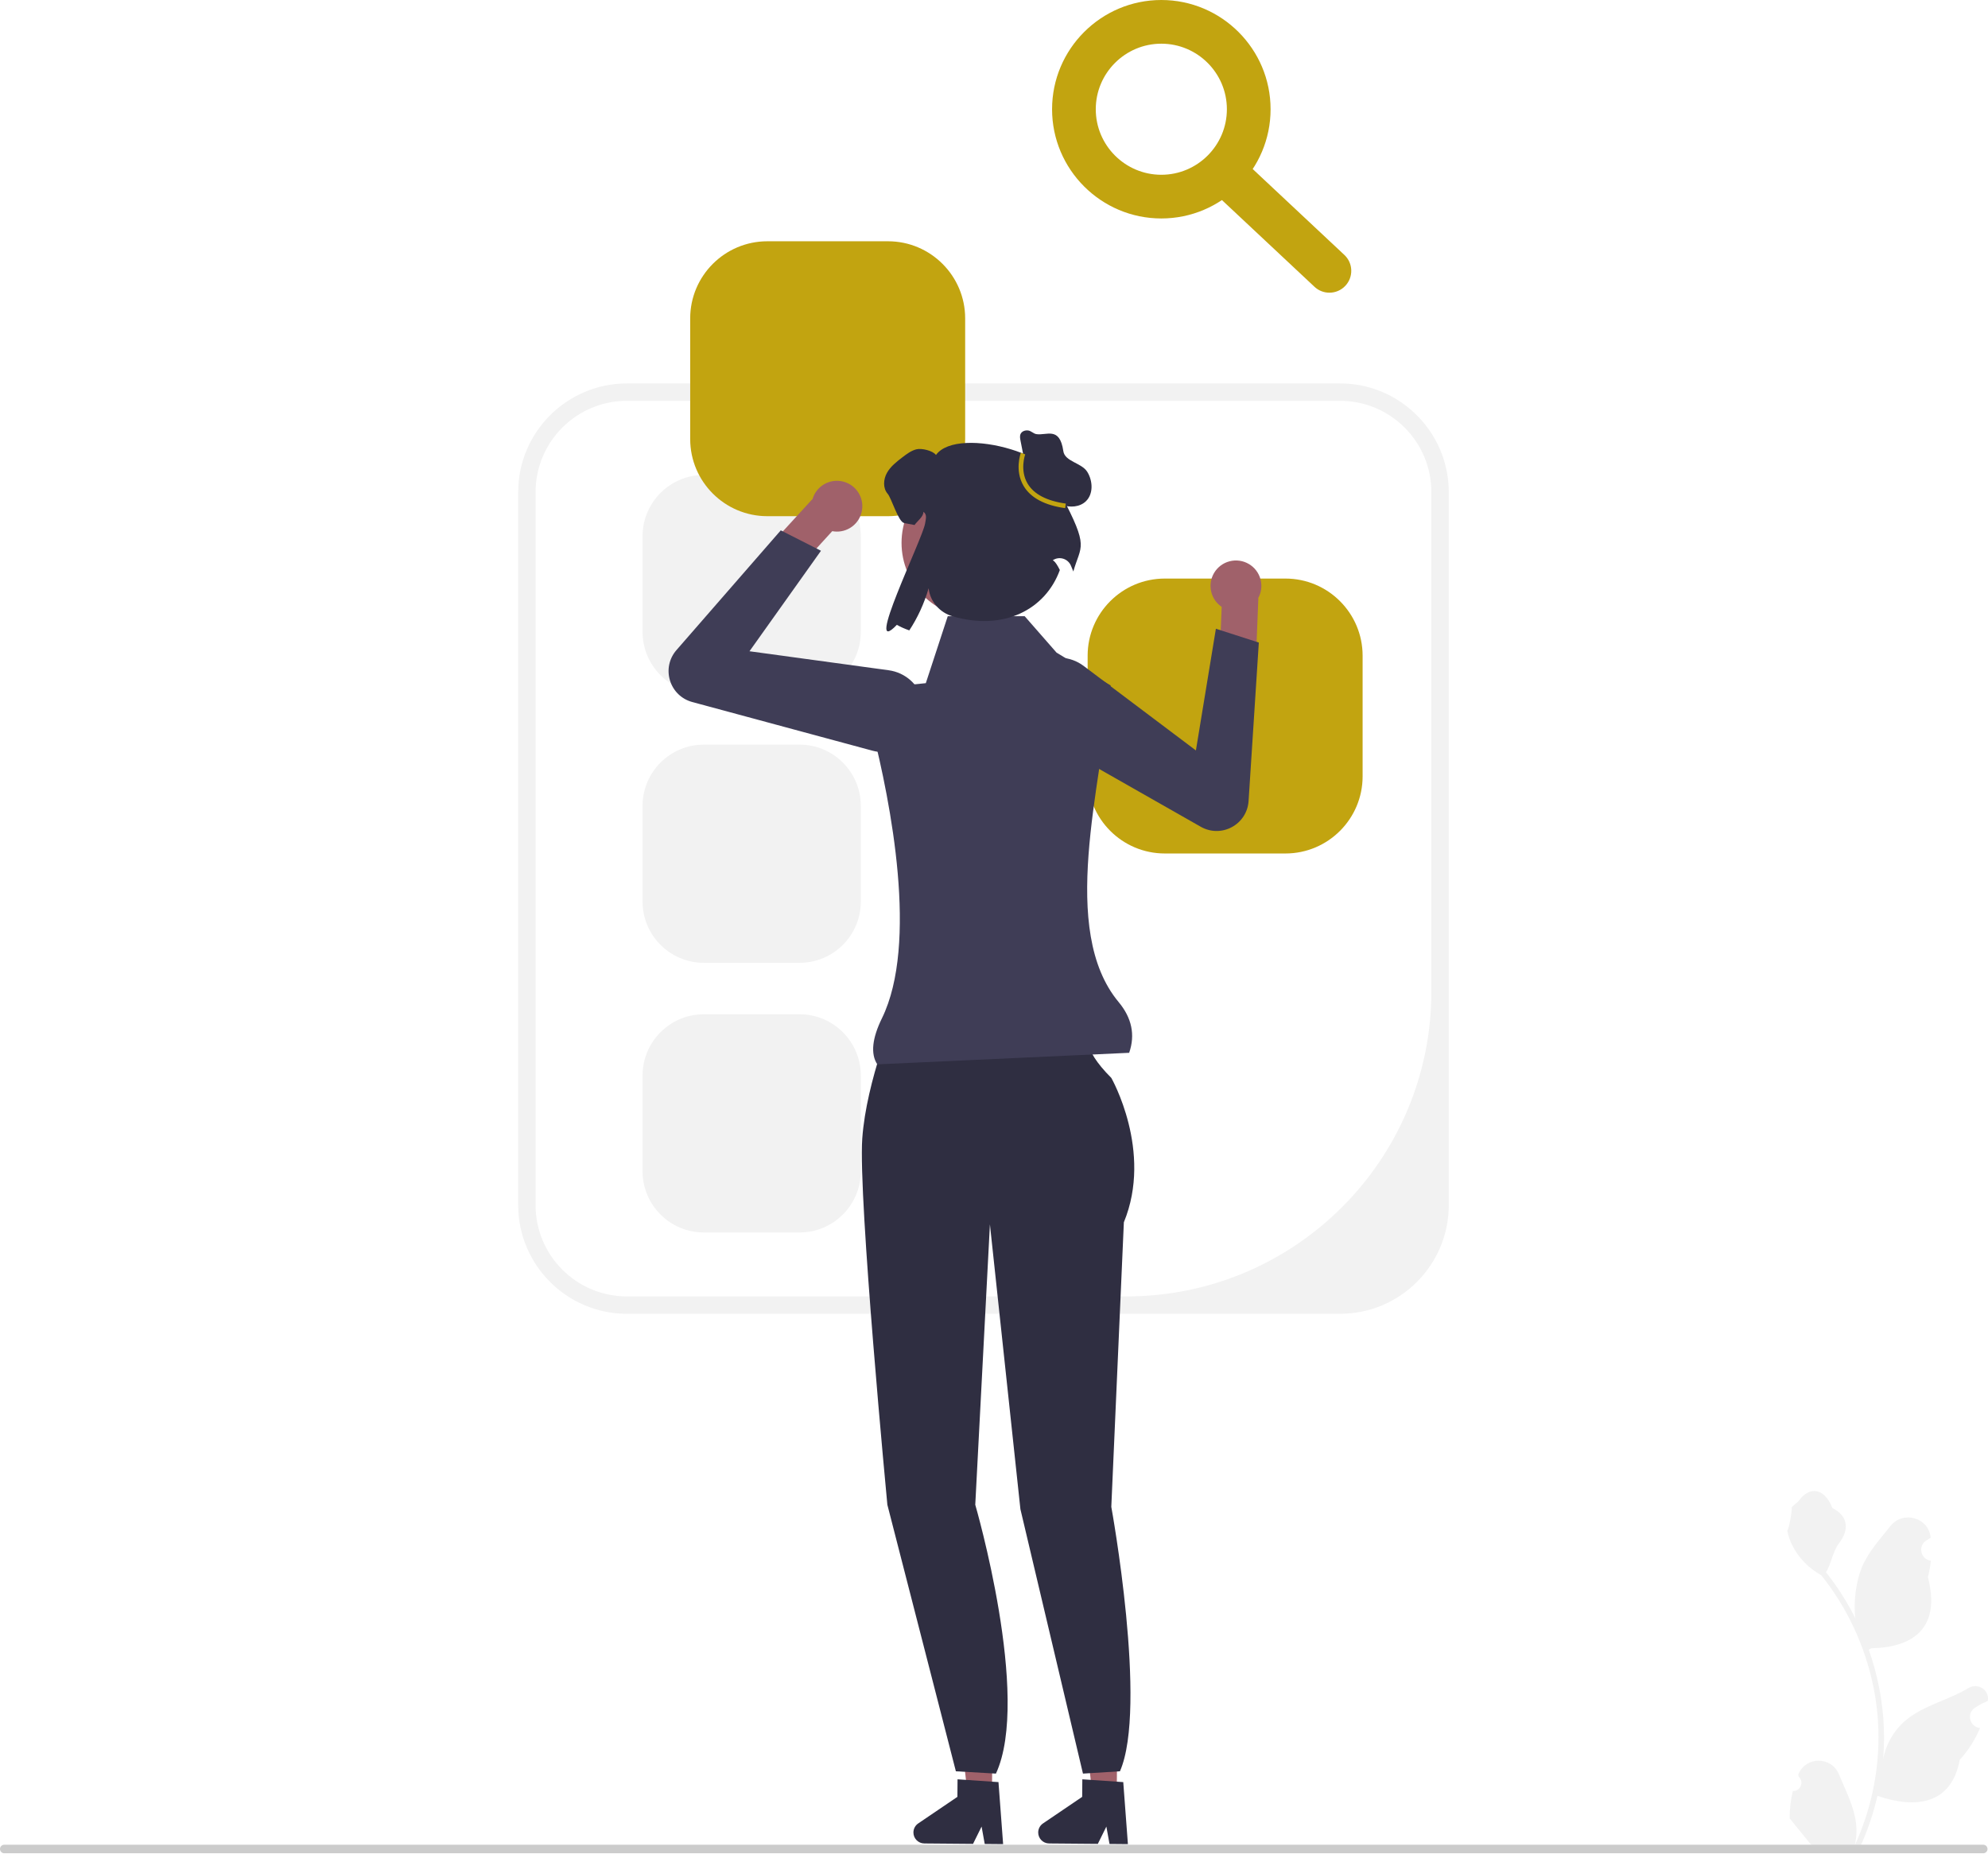
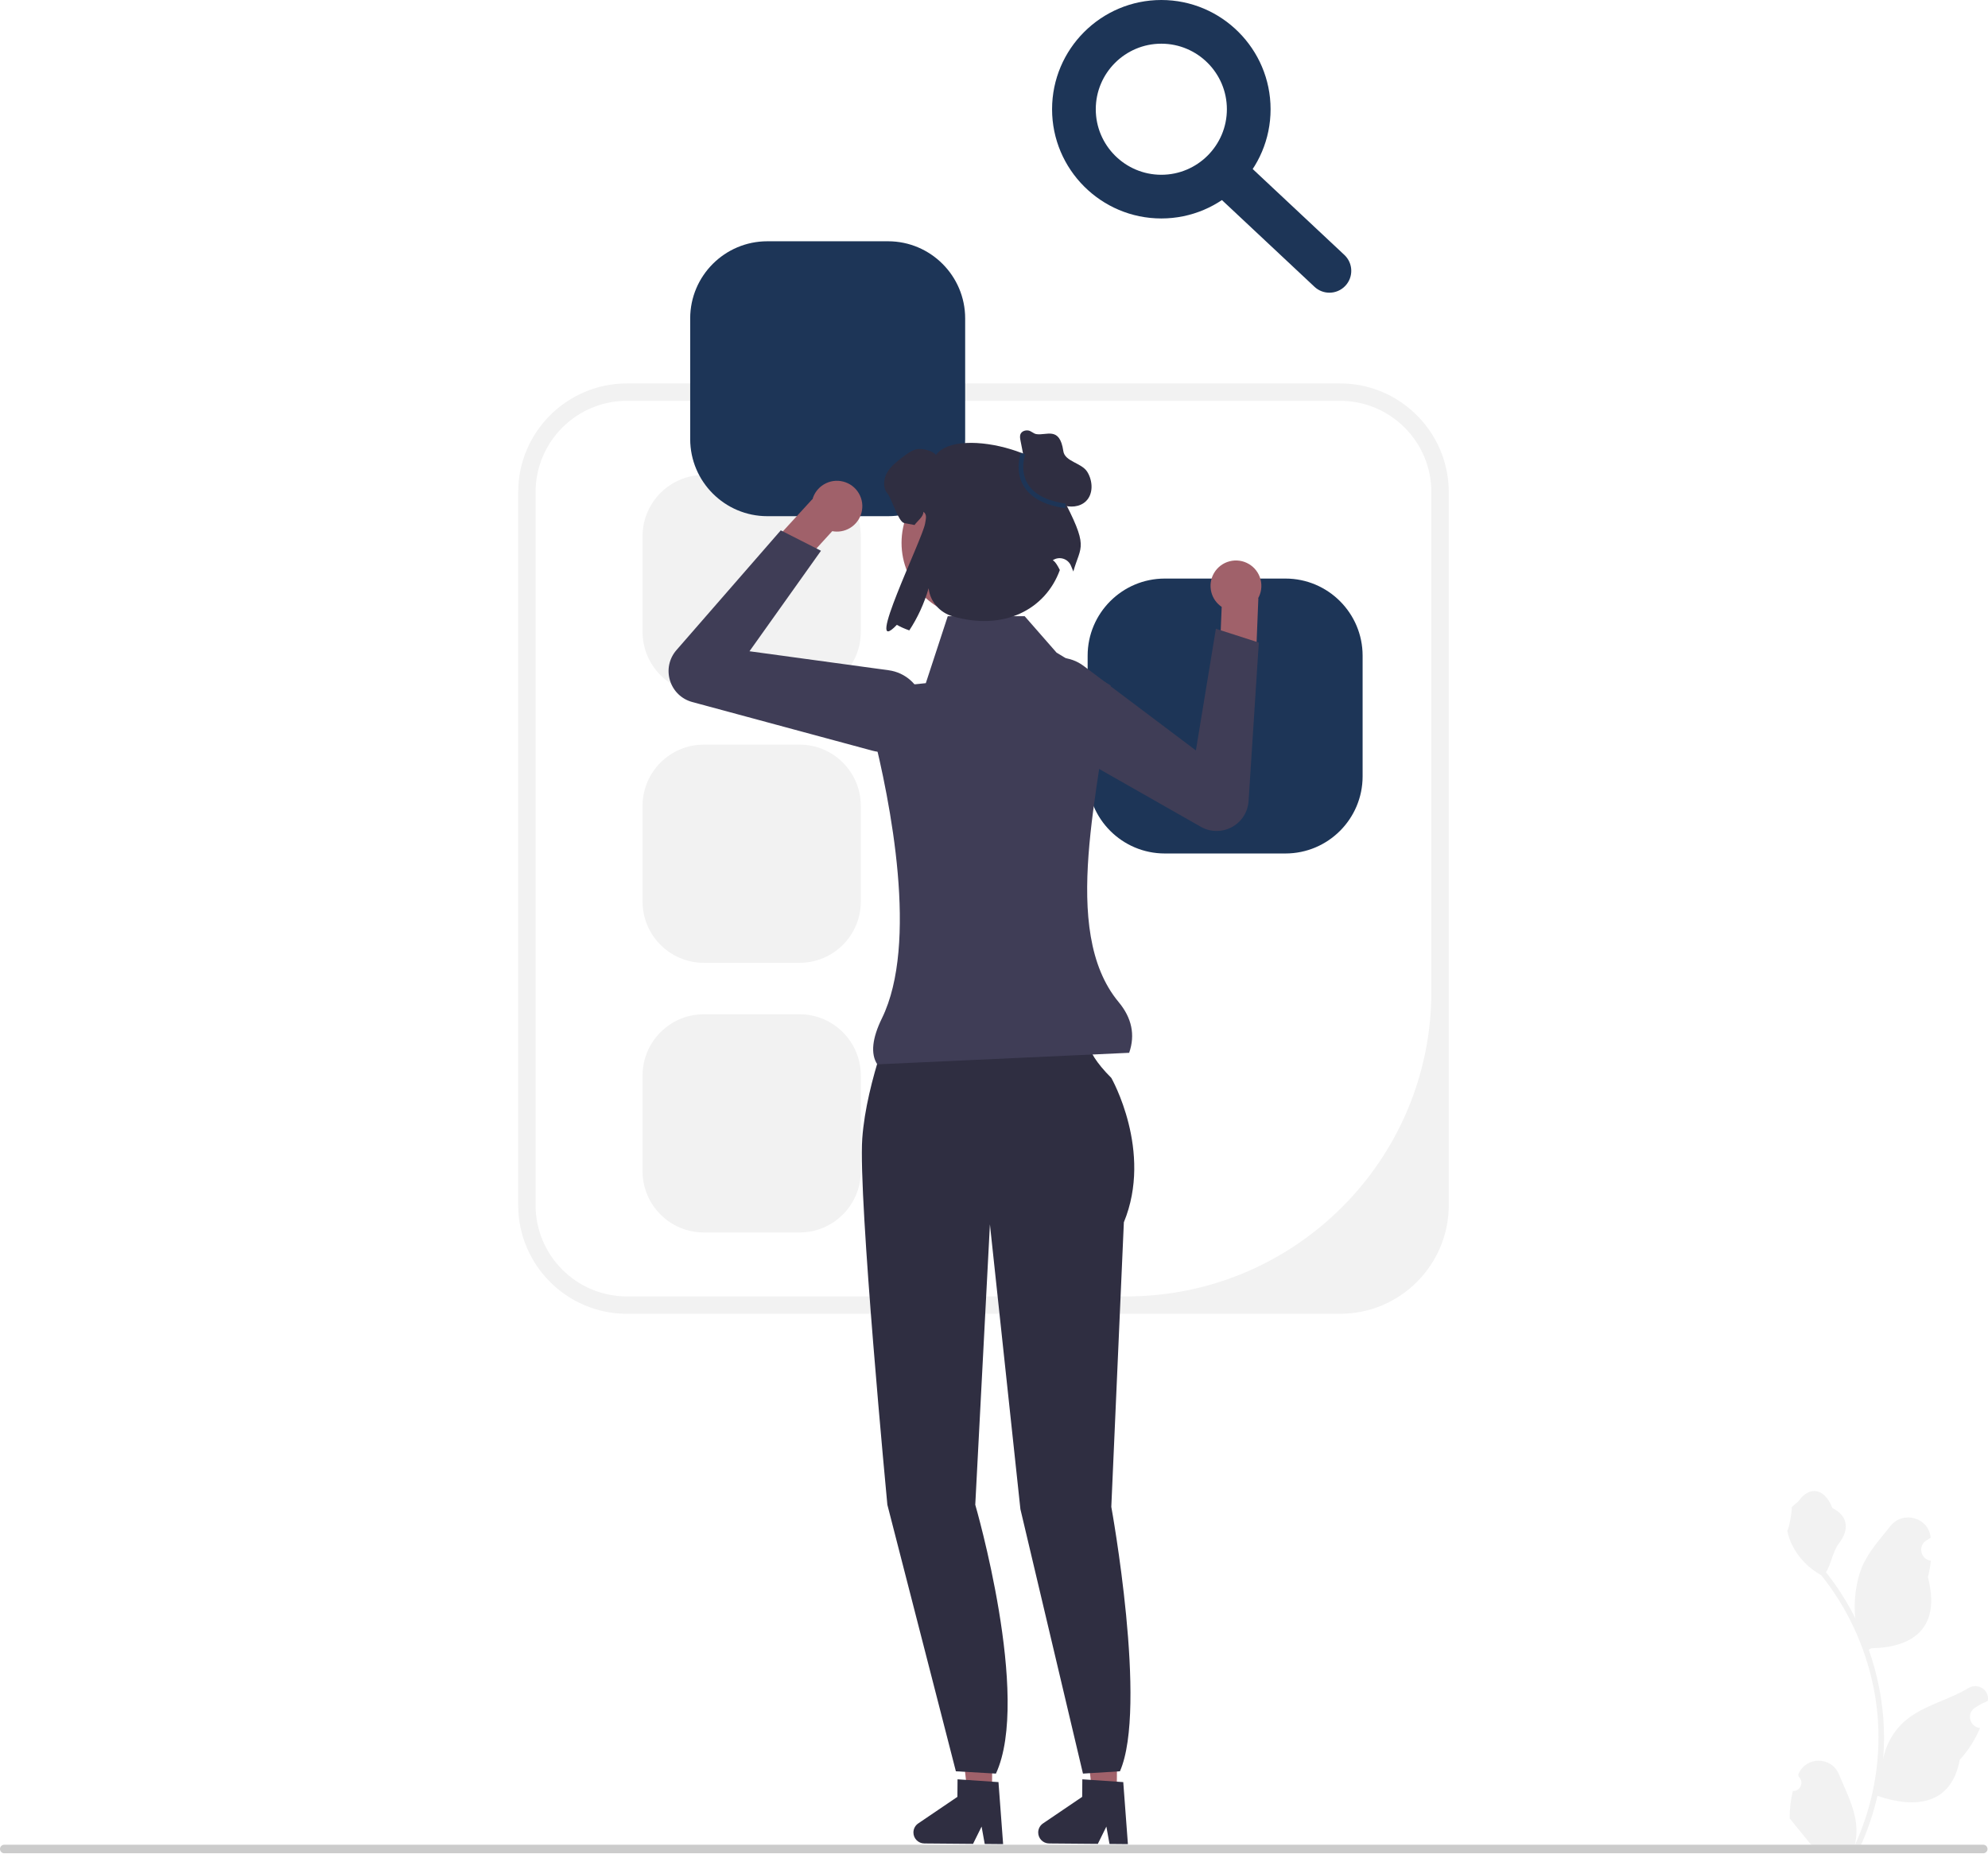
<svg xmlns="http://www.w3.org/2000/svg" width="552.81" height="515.459" viewBox="0 0 552.81 515.459">
  <path d="M372.633,365.415H174.325c-16.669,0-30.23-13.561-30.23-30.23V136.877c0-16.669,13.561-30.23,30.23-30.23h198.308c16.669,0,30.23,13.561,30.23,30.23v198.308c0,16.669-13.561,30.23-30.23,30.23ZM174.325,111.484c-14.024,0-25.393,11.369-25.393,25.393v198.308c0,14.024,11.369,25.393,25.393,25.393h138.91c46.829,0,84.791-37.962,84.791-84.791V136.877c0-14.024-11.369-25.393-25.393-25.393H174.325Z" fill="#f2f2f2" />
  <path d="M195.704,132.106c-9.386,0-17.021,7.635-17.021,17.021v26.642c0,9.386,7.635,17.021,17.021,17.021h26.642c9.386,0,17.021-7.635,17.021-17.021v-26.642c0-9.386-7.635-17.021-17.021-17.021h-26.642Z" fill="#f2f2f2" />
  <path d="M195.704,207.106c-9.386,0-17.021,7.635-17.021,17.021v26.642c0,9.386,7.635,17.021,17.021,17.021h26.642c9.386,0,17.021-7.635,17.021-17.021v-26.642c0-9.386-7.635-17.021-17.021-17.021h-26.642Z" fill="#f2f2f2" />
  <path d="M195.704,282.106c-9.386,0-17.021,7.635-17.021,17.021v26.642c0,9.386,7.635,17.021,17.021,17.021h26.642c9.386,0,17.021-7.635,17.021-17.021v-26.642c0-9.386-7.635-17.021-17.021-17.021h-26.642Z" fill="#f2f2f2" />
  <g>
-     <path d="M213.371,67.106c-11.826,0-21.447,9.621-21.447,21.447v33.569c0,11.826,9.621,21.447,21.447,21.447h33.569c11.826,0,21.447-9.621,21.447-21.447v-33.569c0-11.826-9.621-21.447-21.447-21.447h-33.569Z" fill="#c2a410" />
-     <path d="M323.89,160.919c-11.826,0-21.447,9.621-21.447,21.447v33.569c0,11.826,9.621,21.447,21.447,21.447h33.569c11.826,0,21.447-9.621,21.447-21.447v-33.569c0-11.826-9.621-21.447-21.447-21.447h-33.569Z" fill="#c2a410" />
+     <path d="M213.371,67.106c-11.826,0-21.447,9.621-21.447,21.447v33.569c0,11.826,9.621,21.447,21.447,21.447h33.569c11.826,0,21.447-9.621,21.447-21.447v-33.569c0-11.826-9.621-21.447-21.447-21.447h-33.569Z" fill="#1d3557" />
+     <path d="M323.89,160.919c-11.826,0-21.447,9.621-21.447,21.447v33.569c0,11.826,9.621,21.447,21.447,21.447h33.569c11.826,0,21.447-9.621,21.447-21.447v-33.569c0-11.826-9.621-21.447-21.447-21.447h-33.569Z" fill="#1d3557" />
    <g>
      <polygon points="275.842 498.808 269.023 498.75 266.004 471.833 276.069 471.917 275.842 498.808" fill="#a0616a" />
      <path d="M253.998,509.652c-.015,1.679,1.338,3.06,3.023,3.076l13.559,.113,2.374-4.811,.872,4.836,5.116,.046-1.292-17.248-1.78-.118-7.26-.5-2.342-.157-.041,4.88-10.892,7.388c-.829,.563-1.328,1.495-1.336,2.496Z" fill="#2f2e41" />
    </g>
    <g>
      <polygon points="310.54 498.808 303.72 498.75 300.702 471.833 310.767 471.917 310.54 498.808" fill="#a0616a" />
      <path d="M288.696,509.652c-.015,1.679,1.338,3.06,3.023,3.076l13.559,.113,2.374-4.811,.872,4.836,5.116,.046-1.292-17.248-1.78-.118-7.26-.5-2.342-.157-.041,4.88-10.892,7.388c-.829,.563-1.328,1.495-1.336,2.496Z" fill="#2f2e41" />
    </g>
    <path d="M249.081,281.178l27.643,.873,26.189,5.82s-2.619,3.201,6.111,11.93c0,0,11.639,20.369,3.492,40.156l-3.492,79.148s10.181,55.794,2.402,73.551l-10.281,.643-17.396-73.55-8.479-79.209-4.074,77.984s15.585,53.527,5.744,74.776l-11.135-.643-19.052-74.133s-8.148-85.549-6.984-101.844c1.164-16.295,9.311-35.5,9.311-35.5Z" fill="#2f2e41" />
    <g>
      <path d="M341.914,156.113c-3.779,.978-6.049,4.835-5.071,8.614,.448,1.732,1.505,3.14,2.877,4.071l-0,.01-.536,12.985,9.937,4.598,.793-19.981-.069,.002c.862-1.535,1.159-3.389,.683-5.228-.978-3.779-4.835-6.049-8.614-5.071Z" fill="#a0616a" />
      <path d="M286.378,202.455c-2.087-2.069-3.298-4.874-3.344-7.925-.061-4.092,1.99-7.807,5.486-9.935,4.026-2.452,9.06-2.204,12.825,.631l31.203,23.494,5.56-33.844,11.937,3.843-2.848,44.07c-.199,3.083-1.942,5.798-4.661,7.264-2.719,1.466-5.945,1.429-8.63-.098l-45.093-25.655c-.906-.515-1.722-1.137-2.435-1.844Z" fill="#3f3d56" />
    </g>
    <g>
      <path d="M238.799,137.182c1.995,3.355,.892,7.693-2.464,9.687-1.538,.914-3.28,1.171-4.91,.865l-.007,.007-8.761,9.599-10.294-3.73,13.505-14.748,.048,.05c.469-1.697,1.563-3.223,3.196-4.194,3.355-1.995,7.693-.892,9.687,2.464Z" fill="#a0616a" />
      <path d="M242.584,208.787l-50.085-13.529c-2.982-.806-5.299-3.051-6.198-6.006-.899-2.955-.224-6.111,1.805-8.44l29.005-33.301,11.182,5.675-19.88,27.949,38.699,5.285c4.67,.638,8.419,4.006,9.552,8.581,.984,3.973-.175,8.054-3.099,10.918-2.18,2.134-5.015,3.274-7.954,3.274-1.004,0-2.021-.133-3.027-.405Z" fill="#3f3d56" />
    </g>
    <path d="M313.989,292.822l-70.038,3.213c-1.924-2.921-1.403-7.313,1.291-12.814,10.171-20.767,2.447-60.055-2.75-80.512-1.458-5.74,2.456-11.446,8.349-12.035l6.604-.66,6.104-18.634h21.379l8.869,10.133,15.052,9.144c-2.74,28.221-14.414,68.071,2.217,88.055,3.637,4.371,4.669,9.097,2.923,14.111Z" fill="#3f3d56" />
    <circle cx="271.519" cy="150.987" r="20.824" fill="#a0616a" />
    <path d="M295.082,137.658c2.897-10.563-28.679-19.621-34.815-11.114-.853-1.209-4.007-1.944-5.453-1.573-1.447,.371-2.664,1.298-3.851,2.196-1.632,1.254-3.324,2.552-4.326,4.355-1.009,1.796-1.165,4.244,.193,5.802,1.076,1.239,2.966,7.823,4.584,8.15,1.128,.23,2.077,.415,2.894,.549,.727-1.061,2.581-2.394,2.448-3.677,1.098,.727,.697,2.006,.476,3.314-.737,4.354-17.346,38.055-7.833,28.124,.942,.556,2.107,1.076,3.45,1.551,2.278-3.435,4.147-7.486,5.379-11.723l.009,.078c.424,3.682,3.115,6.703,6.674,7.734,14.279,4.137,25.83-1.933,29.803-12.88-1.455-2.953-2.088-2.632-1.958-2.72,1.816-1.224,4.311-.423,5.092,1.622,.23,.603,.439,1.118,.62,1.506,2.07-7.405,4.532-6.336-3.385-21.294Z" fill="#2f2e41" />
    <path d="M285.231,129.994l-1.459-7.457c-.123-.627-.239-1.307,.044-1.88,.363-.736,1.297-1.041,2.109-.924,.812,.117,1.42,.859,2.228,1.002,2.81,.497,6.524-2.279,7.531,4.742,.42,2.927,5.091,3.237,6.651,5.749,1.56,2.512,1.751,6.139-.377,8.191-1.7,1.639-4.431,1.828-6.639,.991-2.208-.837-3.981-2.529-5.529-4.312s-2.95-3.714-4.736-5.259" fill="#2f2e41" />
-     <path d="M296.195,141.336c-5.698-.796-9.582-2.868-11.544-6.159-2.568-4.307-.848-9.05-.773-9.25l1.204,.448c-.016,.044-1.576,4.385,.68,8.156,1.755,2.933,5.325,4.795,10.611,5.533l-.178,1.273Z" fill="#c2a410" />
+     <path d="M296.195,141.336c-5.698-.796-9.582-2.868-11.544-6.159-2.568-4.307-.848-9.05-.773-9.25l1.204,.448c-.016,.044-1.576,4.385,.68,8.156,1.755,2.933,5.325,4.795,10.611,5.533l-.178,1.273Z" fill="#1d3557" />
  </g>
-   <path d="M322.934,60.762c-16.751,0-30.381-13.63-30.381-30.381S306.183,0,322.934,0s30.381,13.63,30.381,30.381-13.63,30.381-30.381,30.381Zm0-48.61c-10.052,0-18.229,8.177-18.229,18.229s8.177,18.229,18.229,18.229,18.229-8.177,18.229-18.229-8.177-18.229-18.229-18.229Z" fill="#c2a410" />
-   <path d="M369.677,81.409c-1.489,0-2.982-.543-4.154-1.644l-28.515-26.723c-2.451-2.293-2.575-6.139-.279-8.586,2.29-2.457,6.136-2.578,8.586-.279l28.515,26.723c2.451,2.293,2.575,6.139,.279,8.586-1.196,1.279-2.813,1.923-4.433,1.923Z" fill="#c2a410" />
+   <path d="M322.934,60.762c-16.751,0-30.381-13.63-30.381-30.381S306.183,0,322.934,0s30.381,13.63,30.381,30.381-13.63,30.381-30.381,30.381Zm0-48.61c-10.052,0-18.229,8.177-18.229,18.229s8.177,18.229,18.229,18.229,18.229-8.177,18.229-18.229-8.177-18.229-18.229-18.229Z" fill="#1d3557" />
+   <path d="M369.677,81.409c-1.489,0-2.982-.543-4.154-1.644l-28.515-26.723c-2.451-2.293-2.575-6.139-.279-8.586,2.29-2.457,6.136-2.578,8.586-.279l28.515,26.723c2.451,2.293,2.575,6.139,.279,8.586-1.196,1.279-2.813,1.923-4.433,1.923Z" fill="#1d3557" />
  <g>
    <path d="M498.551,498.126c2.066,.129,3.208-2.437,1.645-3.933l-.155-.618c.02-.05,.041-.099,.062-.148,2.089-4.982,9.17-4.947,11.241,.042,1.839,4.428,4.179,8.864,4.756,13.546,.258,2.067,.142,4.172-.316,6.2,4.308-9.411,6.575-19.687,6.575-30.021,0-2.597-.142-5.193-.433-7.783-.239-2.119-.568-4.224-.995-6.31-2.306-11.277-7.299-22.018-14.5-30.99-3.462-1.892-6.349-4.851-8.093-8.397-.626-1.279-1.117-2.655-1.35-4.056,.394,.052,1.486-5.949,1.188-6.317,.549-.833,1.532-1.247,2.131-2.06,2.982-4.043,7.091-3.337,9.236,2.157,4.582,2.313,4.627,6.148,1.815,9.837-1.789,2.347-2.035,5.522-3.604,8.035,.162,.207,.329,.407,.491,.614,2.961,3.798,5.522,7.88,7.681,12.169-.61-4.766,.291-10.508,1.826-14.21,1.748-4.217,5.025-7.769,7.91-11.415,3.466-4.379,10.573-2.468,11.184,3.083,.006,.054,.012,.107,.017,.161-.429,.242-.848,.499-1.259,.77-2.339,1.547-1.531,5.174,1.241,5.602l.063,.01c-.155,1.544-.42,3.074-.807,4.579,3.702,14.316-4.29,19.53-15.701,19.764-.252,.129-.497,.258-.749,.381,1.156,3.255,2.08,6.594,2.764,9.979,.614,2.99,1.04,6.013,1.279,9.049,.297,3.83,.271,7.68-.052,11.503l.019-.136c.82-4.211,3.107-8.145,6.427-10.87,4.946-4.063,11.933-5.559,17.268-8.824,2.568-1.572,5.859,.459,5.411,3.437l-.022,.143c-.794,.323-1.569,.698-2.319,1.117-.429,.242-.848,.499-1.259,.77-2.339,1.547-1.531,5.174,1.241,5.602l.063,.01c.045,.006,.084,.013,.129,.019-1.363,3.236-3.262,6.239-5.639,8.829-2.315,12.497-12.256,13.683-22.89,10.044h-.006c-1.163,5.064-2.861,10.011-5.044,14.726h-18.02c-.065-.2-.123-.407-.181-.607,1.666,.103,3.346,.006,4.986-.297-1.337-1.641-2.674-3.294-4.011-4.935-.032-.032-.058-.065-.084-.097-.678-.84-1.363-1.673-2.041-2.512l-0-.001c-.042-2.578,.267-5.147,.879-7.64l.001-0Z" fill="#f2f2f2" />
    <path d="M0,514.269c0,.66,.53,1.19,1.19,1.19H551.48c.66,0,1.19-.53,1.19-1.19,0-.66-.53-1.19-1.19-1.19H1.19c-.66,0-1.19,.53-1.19,1.19Z" fill="#ccc" />
  </g>
</svg>
